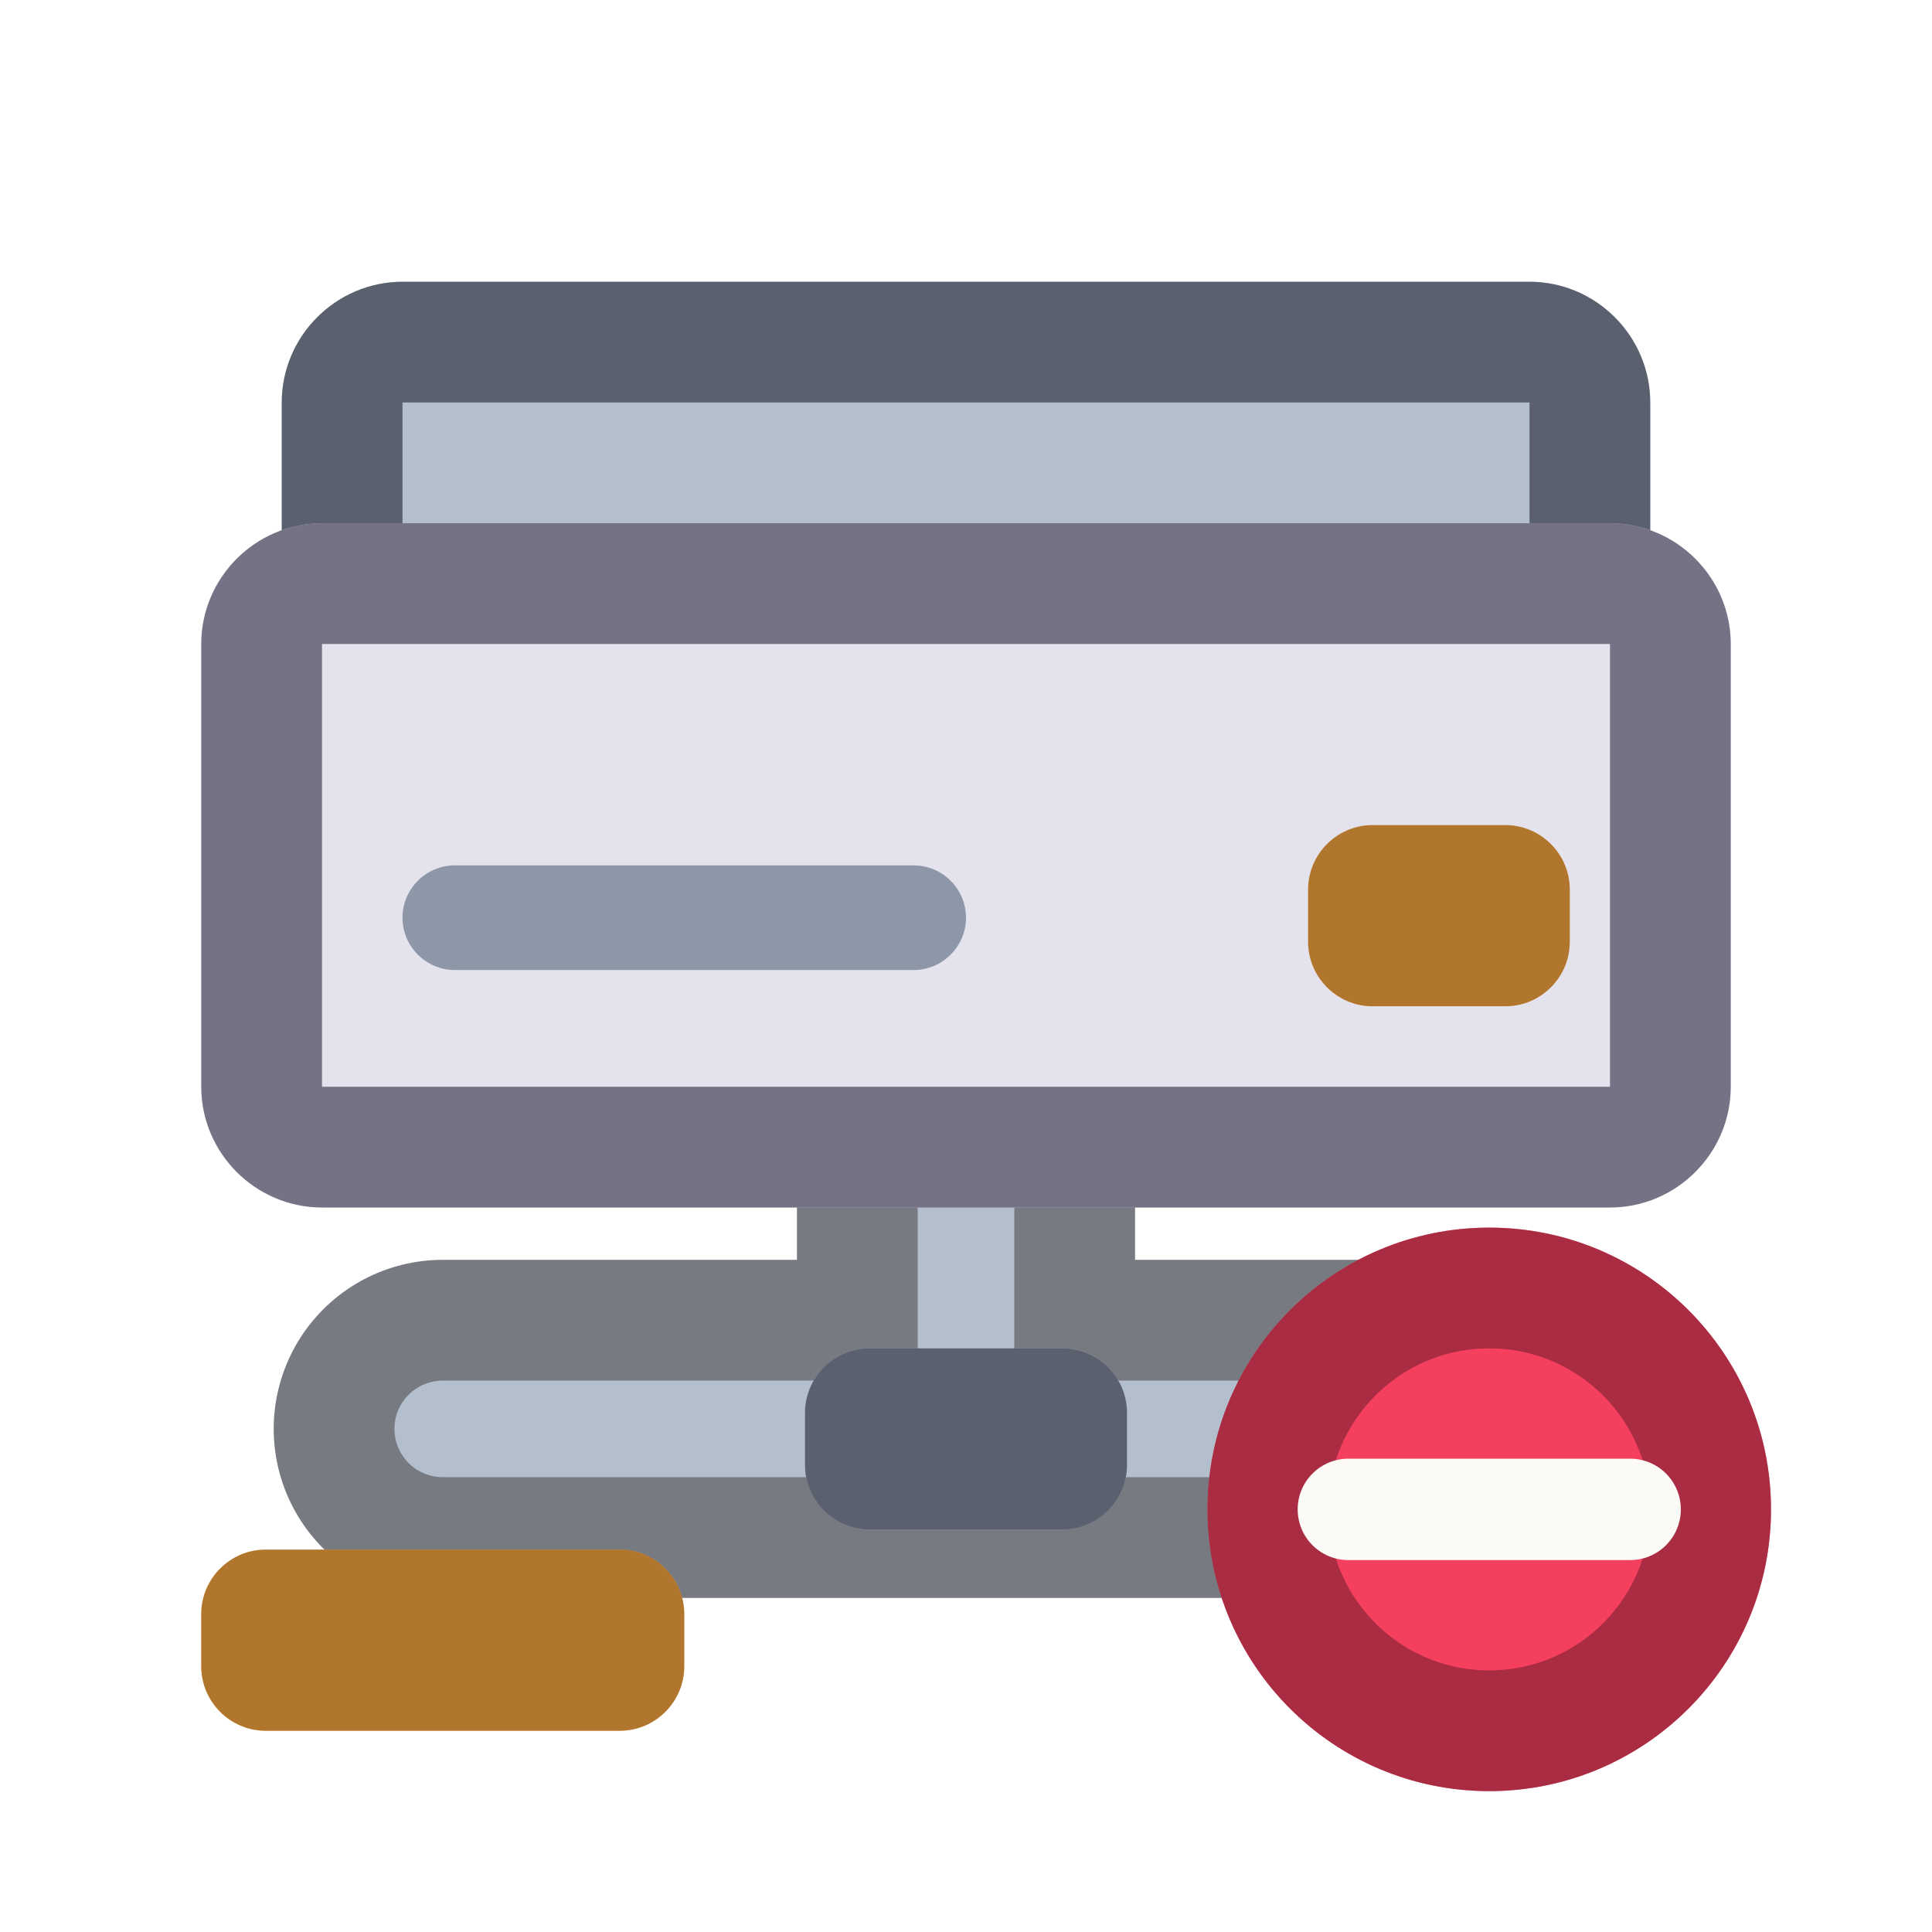
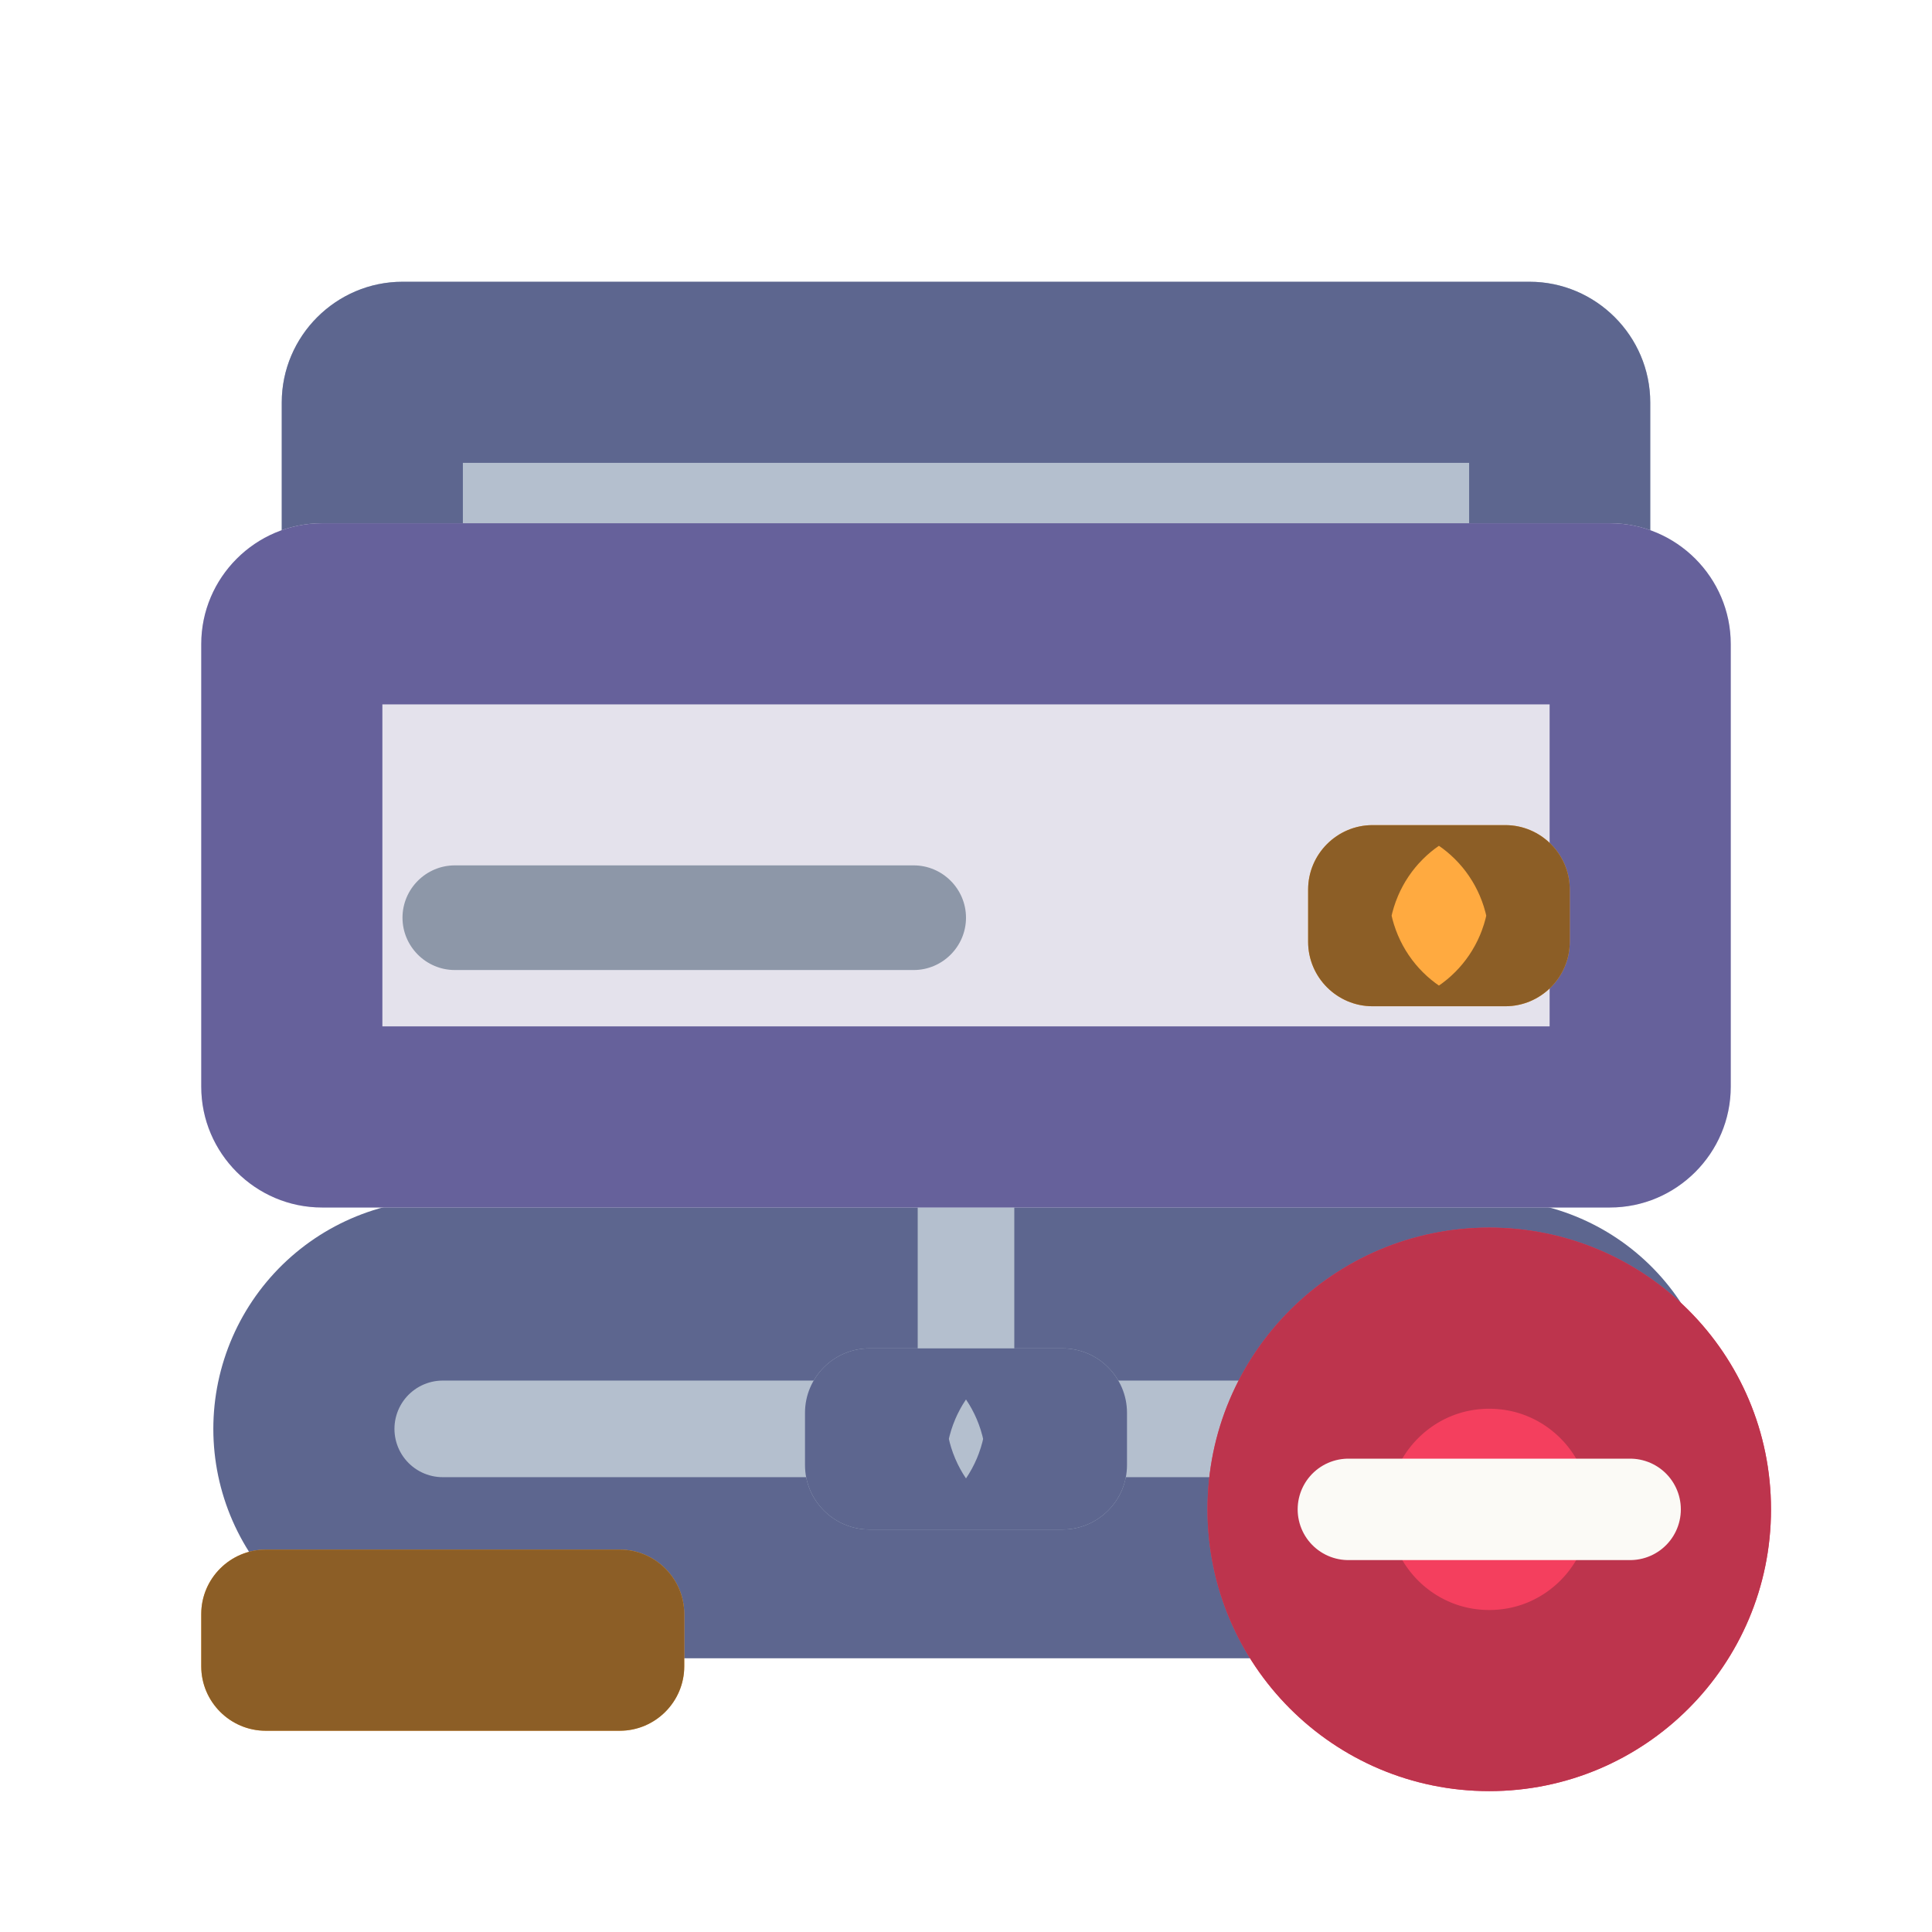
<svg xmlns="http://www.w3.org/2000/svg" viewBox="0 0 48 48" width="48" height="48">
  <defs>
    <clipPath id="e-disconnect-16-c1">
      <path d="M7 10 C7 8.35 8.35 7 10 7 L38 7 C39.65 7 41 8.35 41 10 L41 17 C41 18.65 39.65 20 38 20 L10 20 C8.35 20 7 18.65 7 17 Z" clip-rule="evenodd" />
    </clipPath>
    <clipPath id="e-disconnect-16-c2">
      <path d="M5 16 C5 14.35 6.35 13 8 13 L40 13 C41.65 13 43 14.35 43 16 L43 27 C43 28.65 41.65 30 40 30 L8 30 C6.35 30 5 28.65 5 27 Z" clip-rule="evenodd" />
    </clipPath>
    <clipPath id="e-disconnect-16-c3">
      <path d="M32.5 22.1 C32.5 21.22 33.22 20.5 34.1 20.5 L37.4 20.5 C38.28 20.5 39 21.22 39 22.1 L39 23.4 C39 24.28 38.28 25 37.4 25 L34.1 25 C33.22 25 32.5 24.28 32.5 23.4 Z" clip-rule="evenodd" />
    </clipPath>
    <clipPath id="e-disconnect-16-c4">
      <path d="M5 40.1 C5 39.22 5.72 38.5 6.6 38.5 L15.4 38.5 C16.28 38.5 17 39.22 17 40.1 L17 41.4 C17 42.28 16.28 43 15.4 43 L6.6 43 C5.72 43 5 42.28 5 41.4 Z" clip-rule="evenodd" />
    </clipPath>
    <clipPath id="e-disconnect-16-c5">
      <path d="M20 35.1 C20 34.22 20.72 33.5 21.6 33.5 L26.4 33.5 C27.28 33.5 28 34.22 28 35.1 L28 36.4 C28 37.28 27.28 38 26.4 38 L21.6 38 C20.72 38 20 37.28 20 36.4 Z" clip-rule="evenodd" />
    </clipPath>
    <clipPath id="e-disconnect-16-c6">
      <path d="M30 37.5 a7 7 0 1 0 14 0 a7 7 0 1 0 -14 0 Z" clip-rule="evenodd" />
    </clipPath>
  </defs>
-   <path d="M24 30 V35.5 M11 35.5 H37" fill="none" stroke="#1f2230" stroke-opacity="0.6" stroke-width="8.4" stroke-linecap="round" stroke-linejoin="round" />
+   <path d="M24 30 V35.5 M11 35.5 H37" fill="none" stroke="#5d668f" stroke-opacity="1" stroke-width="11.4" stroke-linecap="round" stroke-linejoin="round" />
  <path d="M24 30 V35.5 M11 35.5 H37" fill="none" stroke="#b4bfce" stroke-width="2.4" stroke-linecap="round" stroke-linejoin="round" />
  <path d="M7 10 C7 8.35 8.35 7 10 7 L38 7 C39.65 7 41 8.35 41 10 L41 17 C41 18.65 39.65 20 38 20 L10 20 C8.35 20 7 18.65 7 17 Z" fill="#b4bfce" fill-rule="evenodd" />
  <g clip-path="url(#e-disconnect-16-c1)">
-     <path d="M7 10 C7 8.35 8.35 7 10 7 L38 7 C39.65 7 41 8.35 41 10 L41 17 C41 18.65 39.65 20 38 20 L10 20 C8.35 20 7 18.65 7 17 Z" fill="none" stroke="#1f2230" stroke-width="6" stroke-opacity="0.6" />
+     <path d="M7 10 C7 8.35 8.35 7 10 7 L38 7 C39.65 7 41 8.35 41 10 L41 17 C41 18.65 39.65 20 38 20 L10 20 C8.35 20 7 18.65 7 17 Z" fill="none" stroke="#5d668f" stroke-width="9" stroke-opacity="1" />
  </g>
  <path d="M5 16 C5 14.35 6.35 13 8 13 L40 13 C41.65 13 43 14.35 43 16 L43 27 C43 28.65 41.65 30 40 30 L8 30 C6.35 30 5 28.65 5 27 Z" fill="#e4e2ec" fill-rule="evenodd" />
  <g clip-path="url(#e-disconnect-16-c2)">
-     <path d="M5 16 C5 14.35 6.35 13 8 13 L40 13 C41.65 13 43 14.35 43 16 L43 27 C43 28.65 41.65 30 40 30 L8 30 C6.35 30 5 28.65 5 27 Z" fill="none" stroke="#2a2840" stroke-width="6" stroke-opacity="0.6" />
+     <path d="M5 16 C5 14.35 6.35 13 8 13 L40 13 C41.65 13 43 14.35 43 16 L43 27 C43 28.65 41.65 30 40 30 L8 30 C6.35 30 5 28.65 5 27 Z" fill="none" stroke="#66619b" stroke-width="9" stroke-opacity="1" />
  </g>
  <path d="M10 22.8 C10 22.085 10.585 21.5 11.3 21.5 L22.7 21.5 C23.415 21.5 24 22.085 24 22.8 L24 22.8 C24 23.515 23.415 24.1 22.7 24.1 L11.3 24.1 C10.585 24.1 10 23.515 10 22.8 Z" fill="#8d97a8" fill-rule="evenodd" />
  <path d="M32.5 22.1 C32.5 21.22 33.22 20.5 34.1 20.5 L37.4 20.5 C38.28 20.5 39 21.22 39 22.1 L39 23.4 C39 24.28 38.28 25 37.4 25 L34.1 25 C33.22 25 32.5 24.28 32.5 23.4 Z" fill="#ffaa40" fill-rule="evenodd" />
  <g clip-path="url(#e-disconnect-16-c3)">
-     <path d="M32.5 22.1 C32.5 21.22 33.22 20.5 34.1 20.5 L37.4 20.5 C38.28 20.5 39 21.22 39 22.1 L39 23.4 C39 24.28 38.28 25 37.4 25 L34.1 25 C33.22 25 32.5 24.28 32.5 23.4 Z" fill="none" stroke="#7d5422" stroke-width="6" stroke-opacity="0.6" />
+     <path d="M32.5 22.1 C32.5 21.22 33.22 20.5 34.1 20.5 L37.4 20.5 C38.28 20.5 39 21.22 39 22.1 L39 23.4 C39 24.28 38.28 25 37.4 25 L34.1 25 C33.22 25 32.5 24.28 32.5 23.4 Z" fill="none" stroke="#8c5e26" stroke-width="9" stroke-opacity="1" />
  </g>
  <path d="M5 40.1 C5 39.22 5.72 38.5 6.6 38.5 L15.4 38.5 C16.28 38.5 17 39.22 17 40.1 L17 41.4 C17 42.28 16.28 43 15.4 43 L6.6 43 C5.72 43 5 42.28 5 41.4 Z" fill="#ffaa40" fill-rule="evenodd" />
  <g clip-path="url(#e-disconnect-16-c4)">
-     <path d="M5 40.1 C5 39.22 5.72 38.5 6.6 38.5 L15.4 38.5 C16.28 38.5 17 39.22 17 40.1 L17 41.4 C17 42.28 16.28 43 15.4 43 L6.6 43 C5.72 43 5 42.28 5 41.4 Z" fill="none" stroke="#7d5422" stroke-width="6" stroke-opacity="0.6" />
+     <path d="M5 40.1 C5 39.22 5.72 38.5 6.6 38.5 L15.4 38.5 C16.28 38.5 17 39.22 17 40.1 L17 41.4 C17 42.28 16.28 43 15.4 43 L6.6 43 C5.72 43 5 42.28 5 41.4 Z" fill="none" stroke="#8c5e26" stroke-width="9" stroke-opacity="1" />
  </g>
  <path d="M20 35.1 C20 34.22 20.72 33.5 21.6 33.5 L26.4 33.5 C27.28 33.5 28 34.22 28 35.1 L28 36.4 C28 37.28 27.28 38 26.4 38 L21.6 38 C20.72 38 20 37.28 20 36.4 Z" fill="#b4bfce" fill-rule="evenodd" />
  <g clip-path="url(#e-disconnect-16-c5)">
-     <path d="M20 35.1 C20 34.22 20.72 33.5 21.6 33.5 L26.4 33.5 C27.28 33.5 28 34.22 28 35.1 L28 36.4 C28 37.28 27.28 38 26.4 38 L21.6 38 C20.72 38 20 37.28 20 36.4 Z" fill="none" stroke="#1f2230" stroke-width="6" stroke-opacity="0.6" />
+     <path d="M20 35.1 C20 34.22 20.72 33.5 21.6 33.5 L26.4 33.5 C27.28 33.5 28 34.22 28 35.1 L28 36.4 C28 37.28 27.28 38 26.4 38 L21.6 38 C20.72 38 20 37.28 20 36.4 Z" fill="none" stroke="#5d668f" stroke-width="9" stroke-opacity="1" />
  </g>
  <path d="M30 37.5 a7 7 0 1 0 14 0 a7 7 0 1 0 -14 0 Z" fill="#f43f5e" fill-rule="evenodd" />
  <g clip-path="url(#e-disconnect-16-c6)">
-     <path d="M30 37.5 a7 7 0 1 0 14 0 a7 7 0 1 0 -14 0 Z" fill="none" stroke="#782131" stroke-width="6" stroke-opacity="0.6" />
+     <path d="M30 37.5 a7 7 0 1 0 14 0 a7 7 0 1 0 -14 0 Z" fill="none" stroke="#bd344d" stroke-width="9" stroke-opacity="1" />
  </g>
  <path d="M33.5 37.5 H40.5" fill="none" stroke="#fbfaf6" stroke-width="2.52" stroke-linecap="round" stroke-linejoin="round" />
</svg>
